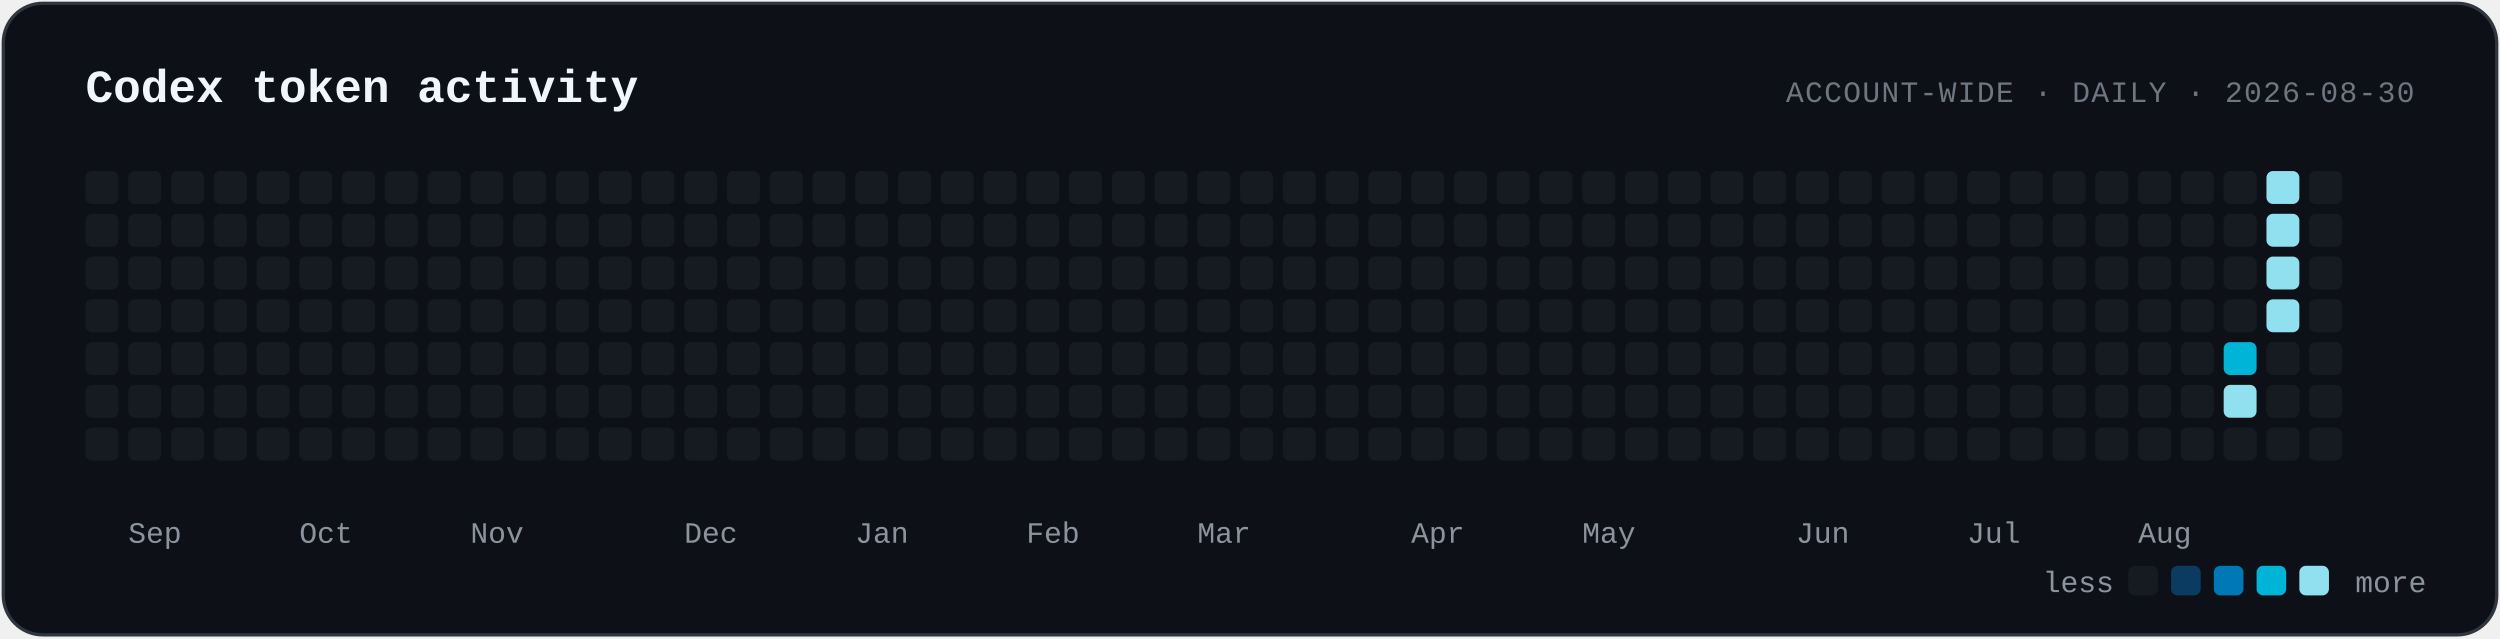
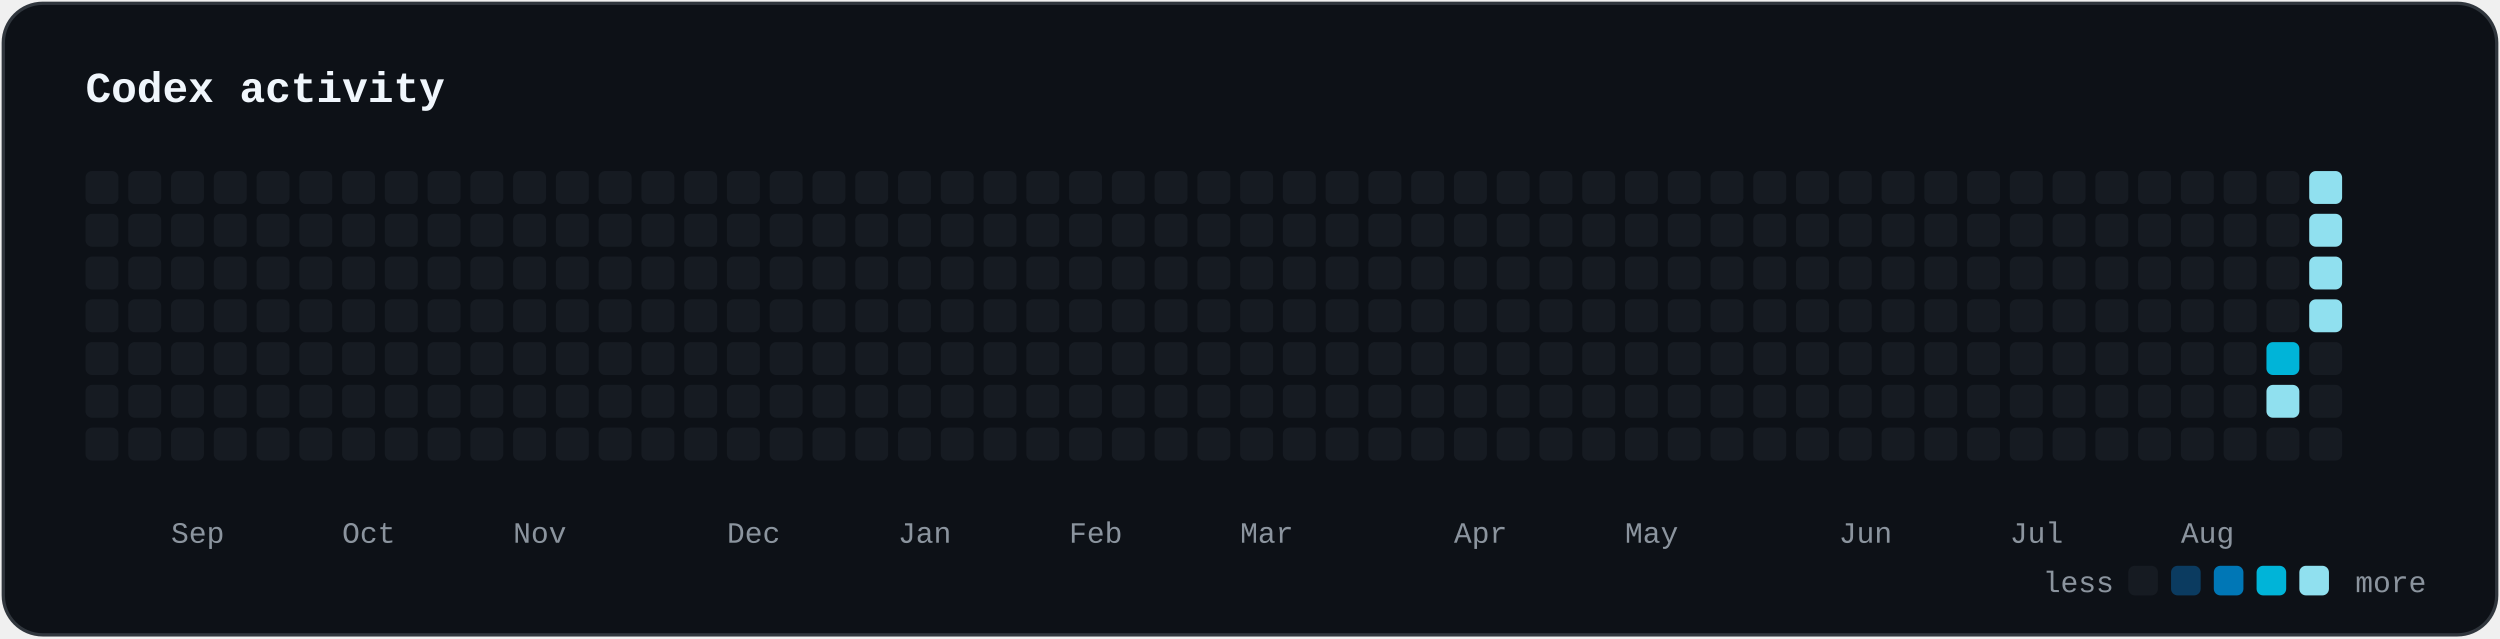
<svg xmlns="http://www.w3.org/2000/svg" width="760" height="194" viewBox="0 0 760 194" role="img" aria-labelledby="title desc">
  <style>
    text { font-family: ui-monospace,SFMono-Regular,Menlo,Consolas,Liberation Mono,monospace; }
-     .name { fill: #F0F6FC; font-size: 17px; font-weight: 650; letter-spacing: .5px; }
+     .name { fill: #F0F6FC; font-size: 17px; font-weight: 650; letter-spacing: .3px; }
    .identity { fill: #8B949E; font-size: 11px; }
    .avatar { fill: #FFFFFF; font-size: 15px; font-weight: 600; }
-     .stat { fill: #F0F6FC; font-size: 14px; font-weight: 650; }
+     .stat { fill: #F0F6FC; font-size: 15px; font-weight: 700; }
    .label { fill: #8B949E; font-size: 10px; }
-     .section { fill: #F0F6FC; font-size: 14px; font-weight: 650; }
-     .meta { fill: #6E7681; font-size: 9px; letter-spacing: .4px; }
+     .section { fill: #F0F6FC; font-size: 13px; font-weight: 650; }
    .month { fill: #8B949E; font-size: 9px; }
-     .footer { fill: #8B949E; font-size: 9px; }
-     .footer-value { fill: #F0F6FC; font-size: 11px; }
  </style>
  <rect x="1" y="1" width="758" height="192" rx="12" fill="#0D1117" stroke="#30363D" />
-   <text x="26" y="31" class="section">Codex token activity</text>
-   <text x="734" y="31" class="meta" text-anchor="end">ACCOUNT-WIDE · DAILY · 2026-08-30</text>
-   <text x="39" y="165" class="month">Sep</text>
-   <text x="91" y="165" class="month">Oct</text>
-   <text x="143" y="165" class="month">Nov</text>
-   <text x="208" y="165" class="month">Dec</text>
-   <text x="260" y="165" class="month">Jan</text>
-   <text x="312" y="165" class="month">Feb</text>
-   <text x="364" y="165" class="month">Mar</text>
-   <text x="429" y="165" class="month">Apr</text>
-   <text x="481" y="165" class="month">May</text>
-   <text x="546" y="165" class="month">Jun</text>
-   <text x="598" y="165" class="month">Jul</text>
-   <text x="650" y="165" class="month">Aug</text>
+   <text x="26" y="31" class="section">Codex activity</text>
+   <text x="52" y="165" class="month">Sep</text>
+   <text x="104" y="165" class="month">Oct</text>
+   <text x="156" y="165" class="month">Nov</text>
+   <text x="221" y="165" class="month">Dec</text>
+   <text x="273" y="165" class="month">Jan</text>
+   <text x="325" y="165" class="month">Feb</text>
+   <text x="377" y="165" class="month">Mar</text>
+   <text x="442" y="165" class="month">Apr</text>
+   <text x="494" y="165" class="month">May</text>
+   <text x="559" y="165" class="month">Jun</text>
+   <text x="611" y="165" class="month">Jul</text>
+   <text x="663" y="165" class="month">Aug</text>
  <rect class="activity-cell" x="26" y="52" width="10" height="10" rx="2" fill="#161B22" />
  <rect class="activity-cell" x="26" y="65" width="10" height="10" rx="2" fill="#161B22" />
  <rect class="activity-cell" x="26" y="78" width="10" height="10" rx="2" fill="#161B22" />
  <rect class="activity-cell" x="26" y="91" width="10" height="10" rx="2" fill="#161B22" />
  <rect class="activity-cell" x="26" y="104" width="10" height="10" rx="2" fill="#161B22" />
  <rect class="activity-cell" x="26" y="117" width="10" height="10" rx="2" fill="#161B22" />
  <rect class="activity-cell" x="26" y="130" width="10" height="10" rx="2" fill="#161B22" />
  <rect class="activity-cell" x="39" y="52" width="10" height="10" rx="2" fill="#161B22" />
  <rect class="activity-cell" x="39" y="65" width="10" height="10" rx="2" fill="#161B22" />
  <rect class="activity-cell" x="39" y="78" width="10" height="10" rx="2" fill="#161B22" />
  <rect class="activity-cell" x="39" y="91" width="10" height="10" rx="2" fill="#161B22" />
  <rect class="activity-cell" x="39" y="104" width="10" height="10" rx="2" fill="#161B22" />
  <rect class="activity-cell" x="39" y="117" width="10" height="10" rx="2" fill="#161B22" />
  <rect class="activity-cell" x="39" y="130" width="10" height="10" rx="2" fill="#161B22" />
  <rect class="activity-cell" x="52" y="52" width="10" height="10" rx="2" fill="#161B22" />
  <rect class="activity-cell" x="52" y="65" width="10" height="10" rx="2" fill="#161B22" />
  <rect class="activity-cell" x="52" y="78" width="10" height="10" rx="2" fill="#161B22" />
  <rect class="activity-cell" x="52" y="91" width="10" height="10" rx="2" fill="#161B22" />
  <rect class="activity-cell" x="52" y="104" width="10" height="10" rx="2" fill="#161B22" />
  <rect class="activity-cell" x="52" y="117" width="10" height="10" rx="2" fill="#161B22" />
  <rect class="activity-cell" x="52" y="130" width="10" height="10" rx="2" fill="#161B22" />
  <rect class="activity-cell" x="65" y="52" width="10" height="10" rx="2" fill="#161B22" />
  <rect class="activity-cell" x="65" y="65" width="10" height="10" rx="2" fill="#161B22" />
  <rect class="activity-cell" x="65" y="78" width="10" height="10" rx="2" fill="#161B22" />
  <rect class="activity-cell" x="65" y="91" width="10" height="10" rx="2" fill="#161B22" />
  <rect class="activity-cell" x="65" y="104" width="10" height="10" rx="2" fill="#161B22" />
  <rect class="activity-cell" x="65" y="117" width="10" height="10" rx="2" fill="#161B22" />
  <rect class="activity-cell" x="65" y="130" width="10" height="10" rx="2" fill="#161B22" />
  <rect class="activity-cell" x="78" y="52" width="10" height="10" rx="2" fill="#161B22" />
  <rect class="activity-cell" x="78" y="65" width="10" height="10" rx="2" fill="#161B22" />
  <rect class="activity-cell" x="78" y="78" width="10" height="10" rx="2" fill="#161B22" />
  <rect class="activity-cell" x="78" y="91" width="10" height="10" rx="2" fill="#161B22" />
  <rect class="activity-cell" x="78" y="104" width="10" height="10" rx="2" fill="#161B22" />
  <rect class="activity-cell" x="78" y="117" width="10" height="10" rx="2" fill="#161B22" />
  <rect class="activity-cell" x="78" y="130" width="10" height="10" rx="2" fill="#161B22" />
  <rect class="activity-cell" x="91" y="52" width="10" height="10" rx="2" fill="#161B22" />
  <rect class="activity-cell" x="91" y="65" width="10" height="10" rx="2" fill="#161B22" />
  <rect class="activity-cell" x="91" y="78" width="10" height="10" rx="2" fill="#161B22" />
  <rect class="activity-cell" x="91" y="91" width="10" height="10" rx="2" fill="#161B22" />
  <rect class="activity-cell" x="91" y="104" width="10" height="10" rx="2" fill="#161B22" />
  <rect class="activity-cell" x="91" y="117" width="10" height="10" rx="2" fill="#161B22" />
  <rect class="activity-cell" x="91" y="130" width="10" height="10" rx="2" fill="#161B22" />
  <rect class="activity-cell" x="104" y="52" width="10" height="10" rx="2" fill="#161B22" />
  <rect class="activity-cell" x="104" y="65" width="10" height="10" rx="2" fill="#161B22" />
  <rect class="activity-cell" x="104" y="78" width="10" height="10" rx="2" fill="#161B22" />
  <rect class="activity-cell" x="104" y="91" width="10" height="10" rx="2" fill="#161B22" />
  <rect class="activity-cell" x="104" y="104" width="10" height="10" rx="2" fill="#161B22" />
  <rect class="activity-cell" x="104" y="117" width="10" height="10" rx="2" fill="#161B22" />
  <rect class="activity-cell" x="104" y="130" width="10" height="10" rx="2" fill="#161B22" />
  <rect class="activity-cell" x="117" y="52" width="10" height="10" rx="2" fill="#161B22" />
  <rect class="activity-cell" x="117" y="65" width="10" height="10" rx="2" fill="#161B22" />
  <rect class="activity-cell" x="117" y="78" width="10" height="10" rx="2" fill="#161B22" />
  <rect class="activity-cell" x="117" y="91" width="10" height="10" rx="2" fill="#161B22" />
  <rect class="activity-cell" x="117" y="104" width="10" height="10" rx="2" fill="#161B22" />
  <rect class="activity-cell" x="117" y="117" width="10" height="10" rx="2" fill="#161B22" />
  <rect class="activity-cell" x="117" y="130" width="10" height="10" rx="2" fill="#161B22" />
  <rect class="activity-cell" x="130" y="52" width="10" height="10" rx="2" fill="#161B22" />
  <rect class="activity-cell" x="130" y="65" width="10" height="10" rx="2" fill="#161B22" />
  <rect class="activity-cell" x="130" y="78" width="10" height="10" rx="2" fill="#161B22" />
  <rect class="activity-cell" x="130" y="91" width="10" height="10" rx="2" fill="#161B22" />
  <rect class="activity-cell" x="130" y="104" width="10" height="10" rx="2" fill="#161B22" />
  <rect class="activity-cell" x="130" y="117" width="10" height="10" rx="2" fill="#161B22" />
  <rect class="activity-cell" x="130" y="130" width="10" height="10" rx="2" fill="#161B22" />
  <rect class="activity-cell" x="143" y="52" width="10" height="10" rx="2" fill="#161B22" />
  <rect class="activity-cell" x="143" y="65" width="10" height="10" rx="2" fill="#161B22" />
  <rect class="activity-cell" x="143" y="78" width="10" height="10" rx="2" fill="#161B22" />
  <rect class="activity-cell" x="143" y="91" width="10" height="10" rx="2" fill="#161B22" />
  <rect class="activity-cell" x="143" y="104" width="10" height="10" rx="2" fill="#161B22" />
  <rect class="activity-cell" x="143" y="117" width="10" height="10" rx="2" fill="#161B22" />
  <rect class="activity-cell" x="143" y="130" width="10" height="10" rx="2" fill="#161B22" />
  <rect class="activity-cell" x="156" y="52" width="10" height="10" rx="2" fill="#161B22" />
  <rect class="activity-cell" x="156" y="65" width="10" height="10" rx="2" fill="#161B22" />
  <rect class="activity-cell" x="156" y="78" width="10" height="10" rx="2" fill="#161B22" />
  <rect class="activity-cell" x="156" y="91" width="10" height="10" rx="2" fill="#161B22" />
  <rect class="activity-cell" x="156" y="104" width="10" height="10" rx="2" fill="#161B22" />
  <rect class="activity-cell" x="156" y="117" width="10" height="10" rx="2" fill="#161B22" />
  <rect class="activity-cell" x="156" y="130" width="10" height="10" rx="2" fill="#161B22" />
  <rect class="activity-cell" x="169" y="52" width="10" height="10" rx="2" fill="#161B22" />
  <rect class="activity-cell" x="169" y="65" width="10" height="10" rx="2" fill="#161B22" />
  <rect class="activity-cell" x="169" y="78" width="10" height="10" rx="2" fill="#161B22" />
  <rect class="activity-cell" x="169" y="91" width="10" height="10" rx="2" fill="#161B22" />
  <rect class="activity-cell" x="169" y="104" width="10" height="10" rx="2" fill="#161B22" />
  <rect class="activity-cell" x="169" y="117" width="10" height="10" rx="2" fill="#161B22" />
  <rect class="activity-cell" x="169" y="130" width="10" height="10" rx="2" fill="#161B22" />
  <rect class="activity-cell" x="182" y="52" width="10" height="10" rx="2" fill="#161B22" />
  <rect class="activity-cell" x="182" y="65" width="10" height="10" rx="2" fill="#161B22" />
  <rect class="activity-cell" x="182" y="78" width="10" height="10" rx="2" fill="#161B22" />
  <rect class="activity-cell" x="182" y="91" width="10" height="10" rx="2" fill="#161B22" />
  <rect class="activity-cell" x="182" y="104" width="10" height="10" rx="2" fill="#161B22" />
  <rect class="activity-cell" x="182" y="117" width="10" height="10" rx="2" fill="#161B22" />
  <rect class="activity-cell" x="182" y="130" width="10" height="10" rx="2" fill="#161B22" />
  <rect class="activity-cell" x="195" y="52" width="10" height="10" rx="2" fill="#161B22" />
  <rect class="activity-cell" x="195" y="65" width="10" height="10" rx="2" fill="#161B22" />
  <rect class="activity-cell" x="195" y="78" width="10" height="10" rx="2" fill="#161B22" />
  <rect class="activity-cell" x="195" y="91" width="10" height="10" rx="2" fill="#161B22" />
  <rect class="activity-cell" x="195" y="104" width="10" height="10" rx="2" fill="#161B22" />
  <rect class="activity-cell" x="195" y="117" width="10" height="10" rx="2" fill="#161B22" />
  <rect class="activity-cell" x="195" y="130" width="10" height="10" rx="2" fill="#161B22" />
  <rect class="activity-cell" x="208" y="52" width="10" height="10" rx="2" fill="#161B22" />
  <rect class="activity-cell" x="208" y="65" width="10" height="10" rx="2" fill="#161B22" />
  <rect class="activity-cell" x="208" y="78" width="10" height="10" rx="2" fill="#161B22" />
  <rect class="activity-cell" x="208" y="91" width="10" height="10" rx="2" fill="#161B22" />
  <rect class="activity-cell" x="208" y="104" width="10" height="10" rx="2" fill="#161B22" />
  <rect class="activity-cell" x="208" y="117" width="10" height="10" rx="2" fill="#161B22" />
  <rect class="activity-cell" x="208" y="130" width="10" height="10" rx="2" fill="#161B22" />
  <rect class="activity-cell" x="221" y="52" width="10" height="10" rx="2" fill="#161B22" />
  <rect class="activity-cell" x="221" y="65" width="10" height="10" rx="2" fill="#161B22" />
  <rect class="activity-cell" x="221" y="78" width="10" height="10" rx="2" fill="#161B22" />
  <rect class="activity-cell" x="221" y="91" width="10" height="10" rx="2" fill="#161B22" />
  <rect class="activity-cell" x="221" y="104" width="10" height="10" rx="2" fill="#161B22" />
  <rect class="activity-cell" x="221" y="117" width="10" height="10" rx="2" fill="#161B22" />
  <rect class="activity-cell" x="221" y="130" width="10" height="10" rx="2" fill="#161B22" />
  <rect class="activity-cell" x="234" y="52" width="10" height="10" rx="2" fill="#161B22" />
  <rect class="activity-cell" x="234" y="65" width="10" height="10" rx="2" fill="#161B22" />
  <rect class="activity-cell" x="234" y="78" width="10" height="10" rx="2" fill="#161B22" />
  <rect class="activity-cell" x="234" y="91" width="10" height="10" rx="2" fill="#161B22" />
  <rect class="activity-cell" x="234" y="104" width="10" height="10" rx="2" fill="#161B22" />
  <rect class="activity-cell" x="234" y="117" width="10" height="10" rx="2" fill="#161B22" />
  <rect class="activity-cell" x="234" y="130" width="10" height="10" rx="2" fill="#161B22" />
  <rect class="activity-cell" x="247" y="52" width="10" height="10" rx="2" fill="#161B22" />
  <rect class="activity-cell" x="247" y="65" width="10" height="10" rx="2" fill="#161B22" />
  <rect class="activity-cell" x="247" y="78" width="10" height="10" rx="2" fill="#161B22" />
  <rect class="activity-cell" x="247" y="91" width="10" height="10" rx="2" fill="#161B22" />
  <rect class="activity-cell" x="247" y="104" width="10" height="10" rx="2" fill="#161B22" />
  <rect class="activity-cell" x="247" y="117" width="10" height="10" rx="2" fill="#161B22" />
  <rect class="activity-cell" x="247" y="130" width="10" height="10" rx="2" fill="#161B22" />
  <rect class="activity-cell" x="260" y="52" width="10" height="10" rx="2" fill="#161B22" />
  <rect class="activity-cell" x="260" y="65" width="10" height="10" rx="2" fill="#161B22" />
  <rect class="activity-cell" x="260" y="78" width="10" height="10" rx="2" fill="#161B22" />
  <rect class="activity-cell" x="260" y="91" width="10" height="10" rx="2" fill="#161B22" />
  <rect class="activity-cell" x="260" y="104" width="10" height="10" rx="2" fill="#161B22" />
  <rect class="activity-cell" x="260" y="117" width="10" height="10" rx="2" fill="#161B22" />
  <rect class="activity-cell" x="260" y="130" width="10" height="10" rx="2" fill="#161B22" />
  <rect class="activity-cell" x="273" y="52" width="10" height="10" rx="2" fill="#161B22" />
  <rect class="activity-cell" x="273" y="65" width="10" height="10" rx="2" fill="#161B22" />
  <rect class="activity-cell" x="273" y="78" width="10" height="10" rx="2" fill="#161B22" />
  <rect class="activity-cell" x="273" y="91" width="10" height="10" rx="2" fill="#161B22" />
  <rect class="activity-cell" x="273" y="104" width="10" height="10" rx="2" fill="#161B22" />
  <rect class="activity-cell" x="273" y="117" width="10" height="10" rx="2" fill="#161B22" />
  <rect class="activity-cell" x="273" y="130" width="10" height="10" rx="2" fill="#161B22" />
  <rect class="activity-cell" x="286" y="52" width="10" height="10" rx="2" fill="#161B22" />
  <rect class="activity-cell" x="286" y="65" width="10" height="10" rx="2" fill="#161B22" />
  <rect class="activity-cell" x="286" y="78" width="10" height="10" rx="2" fill="#161B22" />
  <rect class="activity-cell" x="286" y="91" width="10" height="10" rx="2" fill="#161B22" />
  <rect class="activity-cell" x="286" y="104" width="10" height="10" rx="2" fill="#161B22" />
  <rect class="activity-cell" x="286" y="117" width="10" height="10" rx="2" fill="#161B22" />
  <rect class="activity-cell" x="286" y="130" width="10" height="10" rx="2" fill="#161B22" />
  <rect class="activity-cell" x="299" y="52" width="10" height="10" rx="2" fill="#161B22" />
  <rect class="activity-cell" x="299" y="65" width="10" height="10" rx="2" fill="#161B22" />
  <rect class="activity-cell" x="299" y="78" width="10" height="10" rx="2" fill="#161B22" />
  <rect class="activity-cell" x="299" y="91" width="10" height="10" rx="2" fill="#161B22" />
  <rect class="activity-cell" x="299" y="104" width="10" height="10" rx="2" fill="#161B22" />
  <rect class="activity-cell" x="299" y="117" width="10" height="10" rx="2" fill="#161B22" />
  <rect class="activity-cell" x="299" y="130" width="10" height="10" rx="2" fill="#161B22" />
  <rect class="activity-cell" x="312" y="52" width="10" height="10" rx="2" fill="#161B22" />
  <rect class="activity-cell" x="312" y="65" width="10" height="10" rx="2" fill="#161B22" />
  <rect class="activity-cell" x="312" y="78" width="10" height="10" rx="2" fill="#161B22" />
  <rect class="activity-cell" x="312" y="91" width="10" height="10" rx="2" fill="#161B22" />
  <rect class="activity-cell" x="312" y="104" width="10" height="10" rx="2" fill="#161B22" />
  <rect class="activity-cell" x="312" y="117" width="10" height="10" rx="2" fill="#161B22" />
  <rect class="activity-cell" x="312" y="130" width="10" height="10" rx="2" fill="#161B22" />
  <rect class="activity-cell" x="325" y="52" width="10" height="10" rx="2" fill="#161B22" />
  <rect class="activity-cell" x="325" y="65" width="10" height="10" rx="2" fill="#161B22" />
  <rect class="activity-cell" x="325" y="78" width="10" height="10" rx="2" fill="#161B22" />
  <rect class="activity-cell" x="325" y="91" width="10" height="10" rx="2" fill="#161B22" />
  <rect class="activity-cell" x="325" y="104" width="10" height="10" rx="2" fill="#161B22" />
  <rect class="activity-cell" x="325" y="117" width="10" height="10" rx="2" fill="#161B22" />
  <rect class="activity-cell" x="325" y="130" width="10" height="10" rx="2" fill="#161B22" />
  <rect class="activity-cell" x="338" y="52" width="10" height="10" rx="2" fill="#161B22" />
  <rect class="activity-cell" x="338" y="65" width="10" height="10" rx="2" fill="#161B22" />
  <rect class="activity-cell" x="338" y="78" width="10" height="10" rx="2" fill="#161B22" />
  <rect class="activity-cell" x="338" y="91" width="10" height="10" rx="2" fill="#161B22" />
  <rect class="activity-cell" x="338" y="104" width="10" height="10" rx="2" fill="#161B22" />
  <rect class="activity-cell" x="338" y="117" width="10" height="10" rx="2" fill="#161B22" />
  <rect class="activity-cell" x="338" y="130" width="10" height="10" rx="2" fill="#161B22" />
  <rect class="activity-cell" x="351" y="52" width="10" height="10" rx="2" fill="#161B22" />
  <rect class="activity-cell" x="351" y="65" width="10" height="10" rx="2" fill="#161B22" />
  <rect class="activity-cell" x="351" y="78" width="10" height="10" rx="2" fill="#161B22" />
  <rect class="activity-cell" x="351" y="91" width="10" height="10" rx="2" fill="#161B22" />
  <rect class="activity-cell" x="351" y="104" width="10" height="10" rx="2" fill="#161B22" />
  <rect class="activity-cell" x="351" y="117" width="10" height="10" rx="2" fill="#161B22" />
  <rect class="activity-cell" x="351" y="130" width="10" height="10" rx="2" fill="#161B22" />
  <rect class="activity-cell" x="364" y="52" width="10" height="10" rx="2" fill="#161B22" />
  <rect class="activity-cell" x="364" y="65" width="10" height="10" rx="2" fill="#161B22" />
  <rect class="activity-cell" x="364" y="78" width="10" height="10" rx="2" fill="#161B22" />
  <rect class="activity-cell" x="364" y="91" width="10" height="10" rx="2" fill="#161B22" />
  <rect class="activity-cell" x="364" y="104" width="10" height="10" rx="2" fill="#161B22" />
  <rect class="activity-cell" x="364" y="117" width="10" height="10" rx="2" fill="#161B22" />
  <rect class="activity-cell" x="364" y="130" width="10" height="10" rx="2" fill="#161B22" />
  <rect class="activity-cell" x="377" y="52" width="10" height="10" rx="2" fill="#161B22" />
  <rect class="activity-cell" x="377" y="65" width="10" height="10" rx="2" fill="#161B22" />
  <rect class="activity-cell" x="377" y="78" width="10" height="10" rx="2" fill="#161B22" />
  <rect class="activity-cell" x="377" y="91" width="10" height="10" rx="2" fill="#161B22" />
  <rect class="activity-cell" x="377" y="104" width="10" height="10" rx="2" fill="#161B22" />
  <rect class="activity-cell" x="377" y="117" width="10" height="10" rx="2" fill="#161B22" />
  <rect class="activity-cell" x="377" y="130" width="10" height="10" rx="2" fill="#161B22" />
  <rect class="activity-cell" x="390" y="52" width="10" height="10" rx="2" fill="#161B22" />
  <rect class="activity-cell" x="390" y="65" width="10" height="10" rx="2" fill="#161B22" />
  <rect class="activity-cell" x="390" y="78" width="10" height="10" rx="2" fill="#161B22" />
  <rect class="activity-cell" x="390" y="91" width="10" height="10" rx="2" fill="#161B22" />
  <rect class="activity-cell" x="390" y="104" width="10" height="10" rx="2" fill="#161B22" />
  <rect class="activity-cell" x="390" y="117" width="10" height="10" rx="2" fill="#161B22" />
  <rect class="activity-cell" x="390" y="130" width="10" height="10" rx="2" fill="#161B22" />
  <rect class="activity-cell" x="403" y="52" width="10" height="10" rx="2" fill="#161B22" />
  <rect class="activity-cell" x="403" y="65" width="10" height="10" rx="2" fill="#161B22" />
  <rect class="activity-cell" x="403" y="78" width="10" height="10" rx="2" fill="#161B22" />
  <rect class="activity-cell" x="403" y="91" width="10" height="10" rx="2" fill="#161B22" />
  <rect class="activity-cell" x="403" y="104" width="10" height="10" rx="2" fill="#161B22" />
  <rect class="activity-cell" x="403" y="117" width="10" height="10" rx="2" fill="#161B22" />
  <rect class="activity-cell" x="403" y="130" width="10" height="10" rx="2" fill="#161B22" />
  <rect class="activity-cell" x="416" y="52" width="10" height="10" rx="2" fill="#161B22" />
  <rect class="activity-cell" x="416" y="65" width="10" height="10" rx="2" fill="#161B22" />
  <rect class="activity-cell" x="416" y="78" width="10" height="10" rx="2" fill="#161B22" />
  <rect class="activity-cell" x="416" y="91" width="10" height="10" rx="2" fill="#161B22" />
  <rect class="activity-cell" x="416" y="104" width="10" height="10" rx="2" fill="#161B22" />
  <rect class="activity-cell" x="416" y="117" width="10" height="10" rx="2" fill="#161B22" />
  <rect class="activity-cell" x="416" y="130" width="10" height="10" rx="2" fill="#161B22" />
  <rect class="activity-cell" x="429" y="52" width="10" height="10" rx="2" fill="#161B22" />
  <rect class="activity-cell" x="429" y="65" width="10" height="10" rx="2" fill="#161B22" />
  <rect class="activity-cell" x="429" y="78" width="10" height="10" rx="2" fill="#161B22" />
  <rect class="activity-cell" x="429" y="91" width="10" height="10" rx="2" fill="#161B22" />
  <rect class="activity-cell" x="429" y="104" width="10" height="10" rx="2" fill="#161B22" />
  <rect class="activity-cell" x="429" y="117" width="10" height="10" rx="2" fill="#161B22" />
  <rect class="activity-cell" x="429" y="130" width="10" height="10" rx="2" fill="#161B22" />
  <rect class="activity-cell" x="442" y="52" width="10" height="10" rx="2" fill="#161B22" />
  <rect class="activity-cell" x="442" y="65" width="10" height="10" rx="2" fill="#161B22" />
  <rect class="activity-cell" x="442" y="78" width="10" height="10" rx="2" fill="#161B22" />
  <rect class="activity-cell" x="442" y="91" width="10" height="10" rx="2" fill="#161B22" />
  <rect class="activity-cell" x="442" y="104" width="10" height="10" rx="2" fill="#161B22" />
  <rect class="activity-cell" x="442" y="117" width="10" height="10" rx="2" fill="#161B22" />
  <rect class="activity-cell" x="442" y="130" width="10" height="10" rx="2" fill="#161B22" />
  <rect class="activity-cell" x="455" y="52" width="10" height="10" rx="2" fill="#161B22" />
  <rect class="activity-cell" x="455" y="65" width="10" height="10" rx="2" fill="#161B22" />
  <rect class="activity-cell" x="455" y="78" width="10" height="10" rx="2" fill="#161B22" />
  <rect class="activity-cell" x="455" y="91" width="10" height="10" rx="2" fill="#161B22" />
  <rect class="activity-cell" x="455" y="104" width="10" height="10" rx="2" fill="#161B22" />
  <rect class="activity-cell" x="455" y="117" width="10" height="10" rx="2" fill="#161B22" />
  <rect class="activity-cell" x="455" y="130" width="10" height="10" rx="2" fill="#161B22" />
  <rect class="activity-cell" x="468" y="52" width="10" height="10" rx="2" fill="#161B22" />
  <rect class="activity-cell" x="468" y="65" width="10" height="10" rx="2" fill="#161B22" />
  <rect class="activity-cell" x="468" y="78" width="10" height="10" rx="2" fill="#161B22" />
  <rect class="activity-cell" x="468" y="91" width="10" height="10" rx="2" fill="#161B22" />
  <rect class="activity-cell" x="468" y="104" width="10" height="10" rx="2" fill="#161B22" />
  <rect class="activity-cell" x="468" y="117" width="10" height="10" rx="2" fill="#161B22" />
  <rect class="activity-cell" x="468" y="130" width="10" height="10" rx="2" fill="#161B22" />
  <rect class="activity-cell" x="481" y="52" width="10" height="10" rx="2" fill="#161B22" />
  <rect class="activity-cell" x="481" y="65" width="10" height="10" rx="2" fill="#161B22" />
  <rect class="activity-cell" x="481" y="78" width="10" height="10" rx="2" fill="#161B22" />
  <rect class="activity-cell" x="481" y="91" width="10" height="10" rx="2" fill="#161B22" />
  <rect class="activity-cell" x="481" y="104" width="10" height="10" rx="2" fill="#161B22" />
  <rect class="activity-cell" x="481" y="117" width="10" height="10" rx="2" fill="#161B22" />
  <rect class="activity-cell" x="481" y="130" width="10" height="10" rx="2" fill="#161B22" />
  <rect class="activity-cell" x="494" y="52" width="10" height="10" rx="2" fill="#161B22" />
  <rect class="activity-cell" x="494" y="65" width="10" height="10" rx="2" fill="#161B22" />
  <rect class="activity-cell" x="494" y="78" width="10" height="10" rx="2" fill="#161B22" />
  <rect class="activity-cell" x="494" y="91" width="10" height="10" rx="2" fill="#161B22" />
  <rect class="activity-cell" x="494" y="104" width="10" height="10" rx="2" fill="#161B22" />
  <rect class="activity-cell" x="494" y="117" width="10" height="10" rx="2" fill="#161B22" />
  <rect class="activity-cell" x="494" y="130" width="10" height="10" rx="2" fill="#161B22" />
  <rect class="activity-cell" x="507" y="52" width="10" height="10" rx="2" fill="#161B22" />
  <rect class="activity-cell" x="507" y="65" width="10" height="10" rx="2" fill="#161B22" />
  <rect class="activity-cell" x="507" y="78" width="10" height="10" rx="2" fill="#161B22" />
  <rect class="activity-cell" x="507" y="91" width="10" height="10" rx="2" fill="#161B22" />
  <rect class="activity-cell" x="507" y="104" width="10" height="10" rx="2" fill="#161B22" />
  <rect class="activity-cell" x="507" y="117" width="10" height="10" rx="2" fill="#161B22" />
  <rect class="activity-cell" x="507" y="130" width="10" height="10" rx="2" fill="#161B22" />
  <rect class="activity-cell" x="520" y="52" width="10" height="10" rx="2" fill="#161B22" />
  <rect class="activity-cell" x="520" y="65" width="10" height="10" rx="2" fill="#161B22" />
  <rect class="activity-cell" x="520" y="78" width="10" height="10" rx="2" fill="#161B22" />
  <rect class="activity-cell" x="520" y="91" width="10" height="10" rx="2" fill="#161B22" />
  <rect class="activity-cell" x="520" y="104" width="10" height="10" rx="2" fill="#161B22" />
  <rect class="activity-cell" x="520" y="117" width="10" height="10" rx="2" fill="#161B22" />
  <rect class="activity-cell" x="520" y="130" width="10" height="10" rx="2" fill="#161B22" />
  <rect class="activity-cell" x="533" y="52" width="10" height="10" rx="2" fill="#161B22" />
  <rect class="activity-cell" x="533" y="65" width="10" height="10" rx="2" fill="#161B22" />
  <rect class="activity-cell" x="533" y="78" width="10" height="10" rx="2" fill="#161B22" />
  <rect class="activity-cell" x="533" y="91" width="10" height="10" rx="2" fill="#161B22" />
  <rect class="activity-cell" x="533" y="104" width="10" height="10" rx="2" fill="#161B22" />
  <rect class="activity-cell" x="533" y="117" width="10" height="10" rx="2" fill="#161B22" />
  <rect class="activity-cell" x="533" y="130" width="10" height="10" rx="2" fill="#161B22" />
  <rect class="activity-cell" x="546" y="52" width="10" height="10" rx="2" fill="#161B22" />
  <rect class="activity-cell" x="546" y="65" width="10" height="10" rx="2" fill="#161B22" />
  <rect class="activity-cell" x="546" y="78" width="10" height="10" rx="2" fill="#161B22" />
  <rect class="activity-cell" x="546" y="91" width="10" height="10" rx="2" fill="#161B22" />
  <rect class="activity-cell" x="546" y="104" width="10" height="10" rx="2" fill="#161B22" />
  <rect class="activity-cell" x="546" y="117" width="10" height="10" rx="2" fill="#161B22" />
  <rect class="activity-cell" x="546" y="130" width="10" height="10" rx="2" fill="#161B22" />
  <rect class="activity-cell" x="559" y="52" width="10" height="10" rx="2" fill="#161B22" />
  <rect class="activity-cell" x="559" y="65" width="10" height="10" rx="2" fill="#161B22" />
  <rect class="activity-cell" x="559" y="78" width="10" height="10" rx="2" fill="#161B22" />
  <rect class="activity-cell" x="559" y="91" width="10" height="10" rx="2" fill="#161B22" />
  <rect class="activity-cell" x="559" y="104" width="10" height="10" rx="2" fill="#161B22" />
  <rect class="activity-cell" x="559" y="117" width="10" height="10" rx="2" fill="#161B22" />
  <rect class="activity-cell" x="559" y="130" width="10" height="10" rx="2" fill="#161B22" />
  <rect class="activity-cell" x="572" y="52" width="10" height="10" rx="2" fill="#161B22" />
  <rect class="activity-cell" x="572" y="65" width="10" height="10" rx="2" fill="#161B22" />
  <rect class="activity-cell" x="572" y="78" width="10" height="10" rx="2" fill="#161B22" />
  <rect class="activity-cell" x="572" y="91" width="10" height="10" rx="2" fill="#161B22" />
  <rect class="activity-cell" x="572" y="104" width="10" height="10" rx="2" fill="#161B22" />
  <rect class="activity-cell" x="572" y="117" width="10" height="10" rx="2" fill="#161B22" />
  <rect class="activity-cell" x="572" y="130" width="10" height="10" rx="2" fill="#161B22" />
  <rect class="activity-cell" x="585" y="52" width="10" height="10" rx="2" fill="#161B22" />
  <rect class="activity-cell" x="585" y="65" width="10" height="10" rx="2" fill="#161B22" />
  <rect class="activity-cell" x="585" y="78" width="10" height="10" rx="2" fill="#161B22" />
  <rect class="activity-cell" x="585" y="91" width="10" height="10" rx="2" fill="#161B22" />
  <rect class="activity-cell" x="585" y="104" width="10" height="10" rx="2" fill="#161B22" />
  <rect class="activity-cell" x="585" y="117" width="10" height="10" rx="2" fill="#161B22" />
  <rect class="activity-cell" x="585" y="130" width="10" height="10" rx="2" fill="#161B22" />
  <rect class="activity-cell" x="598" y="52" width="10" height="10" rx="2" fill="#161B22" />
  <rect class="activity-cell" x="598" y="65" width="10" height="10" rx="2" fill="#161B22" />
  <rect class="activity-cell" x="598" y="78" width="10" height="10" rx="2" fill="#161B22" />
  <rect class="activity-cell" x="598" y="91" width="10" height="10" rx="2" fill="#161B22" />
  <rect class="activity-cell" x="598" y="104" width="10" height="10" rx="2" fill="#161B22" />
  <rect class="activity-cell" x="598" y="117" width="10" height="10" rx="2" fill="#161B22" />
  <rect class="activity-cell" x="598" y="130" width="10" height="10" rx="2" fill="#161B22" />
  <rect class="activity-cell" x="611" y="52" width="10" height="10" rx="2" fill="#161B22" />
  <rect class="activity-cell" x="611" y="65" width="10" height="10" rx="2" fill="#161B22" />
  <rect class="activity-cell" x="611" y="78" width="10" height="10" rx="2" fill="#161B22" />
  <rect class="activity-cell" x="611" y="91" width="10" height="10" rx="2" fill="#161B22" />
  <rect class="activity-cell" x="611" y="104" width="10" height="10" rx="2" fill="#161B22" />
  <rect class="activity-cell" x="611" y="117" width="10" height="10" rx="2" fill="#161B22" />
  <rect class="activity-cell" x="611" y="130" width="10" height="10" rx="2" fill="#161B22" />
  <rect class="activity-cell" x="624" y="52" width="10" height="10" rx="2" fill="#161B22" />
  <rect class="activity-cell" x="624" y="65" width="10" height="10" rx="2" fill="#161B22" />
  <rect class="activity-cell" x="624" y="78" width="10" height="10" rx="2" fill="#161B22" />
  <rect class="activity-cell" x="624" y="91" width="10" height="10" rx="2" fill="#161B22" />
  <rect class="activity-cell" x="624" y="104" width="10" height="10" rx="2" fill="#161B22" />
  <rect class="activity-cell" x="624" y="117" width="10" height="10" rx="2" fill="#161B22" />
  <rect class="activity-cell" x="624" y="130" width="10" height="10" rx="2" fill="#161B22" />
  <rect class="activity-cell" x="637" y="52" width="10" height="10" rx="2" fill="#161B22" />
  <rect class="activity-cell" x="637" y="65" width="10" height="10" rx="2" fill="#161B22" />
  <rect class="activity-cell" x="637" y="78" width="10" height="10" rx="2" fill="#161B22" />
  <rect class="activity-cell" x="637" y="91" width="10" height="10" rx="2" fill="#161B22" />
  <rect class="activity-cell" x="637" y="104" width="10" height="10" rx="2" fill="#161B22" />
  <rect class="activity-cell" x="637" y="117" width="10" height="10" rx="2" fill="#161B22" />
  <rect class="activity-cell" x="637" y="130" width="10" height="10" rx="2" fill="#161B22" />
  <rect class="activity-cell" x="650" y="52" width="10" height="10" rx="2" fill="#161B22" />
  <rect class="activity-cell" x="650" y="65" width="10" height="10" rx="2" fill="#161B22" />
  <rect class="activity-cell" x="650" y="78" width="10" height="10" rx="2" fill="#161B22" />
  <rect class="activity-cell" x="650" y="91" width="10" height="10" rx="2" fill="#161B22" />
  <rect class="activity-cell" x="650" y="104" width="10" height="10" rx="2" fill="#161B22" />
  <rect class="activity-cell" x="650" y="117" width="10" height="10" rx="2" fill="#161B22" />
  <rect class="activity-cell" x="650" y="130" width="10" height="10" rx="2" fill="#161B22" />
  <rect class="activity-cell" x="663" y="52" width="10" height="10" rx="2" fill="#161B22" />
  <rect class="activity-cell" x="663" y="65" width="10" height="10" rx="2" fill="#161B22" />
  <rect class="activity-cell" x="663" y="78" width="10" height="10" rx="2" fill="#161B22" />
  <rect class="activity-cell" x="663" y="91" width="10" height="10" rx="2" fill="#161B22" />
  <rect class="activity-cell" x="663" y="104" width="10" height="10" rx="2" fill="#161B22" />
  <rect class="activity-cell" x="663" y="117" width="10" height="10" rx="2" fill="#161B22" />
  <rect class="activity-cell" x="663" y="130" width="10" height="10" rx="2" fill="#161B22" />
  <rect class="activity-cell" x="676" y="52" width="10" height="10" rx="2" fill="#161B22" />
  <rect class="activity-cell" x="676" y="65" width="10" height="10" rx="2" fill="#161B22" />
  <rect class="activity-cell" x="676" y="78" width="10" height="10" rx="2" fill="#161B22" />
  <rect class="activity-cell" x="676" y="91" width="10" height="10" rx="2" fill="#161B22" />
-   <rect class="activity-cell" x="676" y="104" width="10" height="10" rx="2" fill="#00B4D8" />
-   <rect class="activity-cell" x="676" y="117" width="10" height="10" rx="2" fill="#90E0EF" />
+   <rect class="activity-cell" x="676" y="104" width="10" height="10" rx="2" fill="#161B22" />
+   <rect class="activity-cell" x="676" y="117" width="10" height="10" rx="2" fill="#161B22" />
  <rect class="activity-cell" x="676" y="130" width="10" height="10" rx="2" fill="#161B22" />
-   <rect class="activity-cell" x="689" y="52" width="10" height="10" rx="2" fill="#90E0EF" />
-   <rect class="activity-cell" x="689" y="65" width="10" height="10" rx="2" fill="#90E0EF" />
-   <rect class="activity-cell" x="689" y="78" width="10" height="10" rx="2" fill="#90E0EF" />
-   <rect class="activity-cell" x="689" y="91" width="10" height="10" rx="2" fill="#90E0EF" />
-   <rect class="activity-cell" x="689" y="104" width="10" height="10" rx="2" fill="#161B22" />
-   <rect class="activity-cell" x="689" y="117" width="10" height="10" rx="2" fill="#161B22" />
+   <rect class="activity-cell" x="689" y="52" width="10" height="10" rx="2" fill="#161B22" />
+   <rect class="activity-cell" x="689" y="65" width="10" height="10" rx="2" fill="#161B22" />
+   <rect class="activity-cell" x="689" y="78" width="10" height="10" rx="2" fill="#161B22" />
+   <rect class="activity-cell" x="689" y="91" width="10" height="10" rx="2" fill="#161B22" />
+   <rect class="activity-cell" x="689" y="104" width="10" height="10" rx="2" fill="#00B4D8" />
+   <rect class="activity-cell" x="689" y="117" width="10" height="10" rx="2" fill="#90E0EF" />
  <rect class="activity-cell" x="689" y="130" width="10" height="10" rx="2" fill="#161B22" />
-   <rect class="activity-cell" x="702" y="52" width="10" height="10" rx="2" fill="#161B22" />
-   <rect class="activity-cell" x="702" y="65" width="10" height="10" rx="2" fill="#161B22" />
-   <rect class="activity-cell" x="702" y="78" width="10" height="10" rx="2" fill="#161B22" />
-   <rect class="activity-cell" x="702" y="91" width="10" height="10" rx="2" fill="#161B22" />
+   <rect class="activity-cell" x="702" y="52" width="10" height="10" rx="2" fill="#90E0EF" />
+   <rect class="activity-cell" x="702" y="65" width="10" height="10" rx="2" fill="#90E0EF" />
+   <rect class="activity-cell" x="702" y="78" width="10" height="10" rx="2" fill="#90E0EF" />
+   <rect class="activity-cell" x="702" y="91" width="10" height="10" rx="2" fill="#90E0EF" />
  <rect class="activity-cell" x="702" y="104" width="10" height="10" rx="2" fill="#161B22" />
  <rect class="activity-cell" x="702" y="117" width="10" height="10" rx="2" fill="#161B22" />
  <rect class="activity-cell" x="702" y="130" width="10" height="10" rx="2" fill="#161B22" />
  <text x="621" y="180" class="month">less</text>
  <rect x="647" y="172" width="9" height="9" rx="2" fill="#161B22" />
  <rect x="660" y="172" width="9" height="9" rx="2" fill="#0B3B60" />
  <rect x="673" y="172" width="9" height="9" rx="2" fill="#0077B6" />
  <rect x="686" y="172" width="9" height="9" rx="2" fill="#00B4D8" />
  <rect x="699" y="172" width="9" height="9" rx="2" fill="#90E0EF" />
  <text x="716" y="180" class="month">more</text>
</svg>
